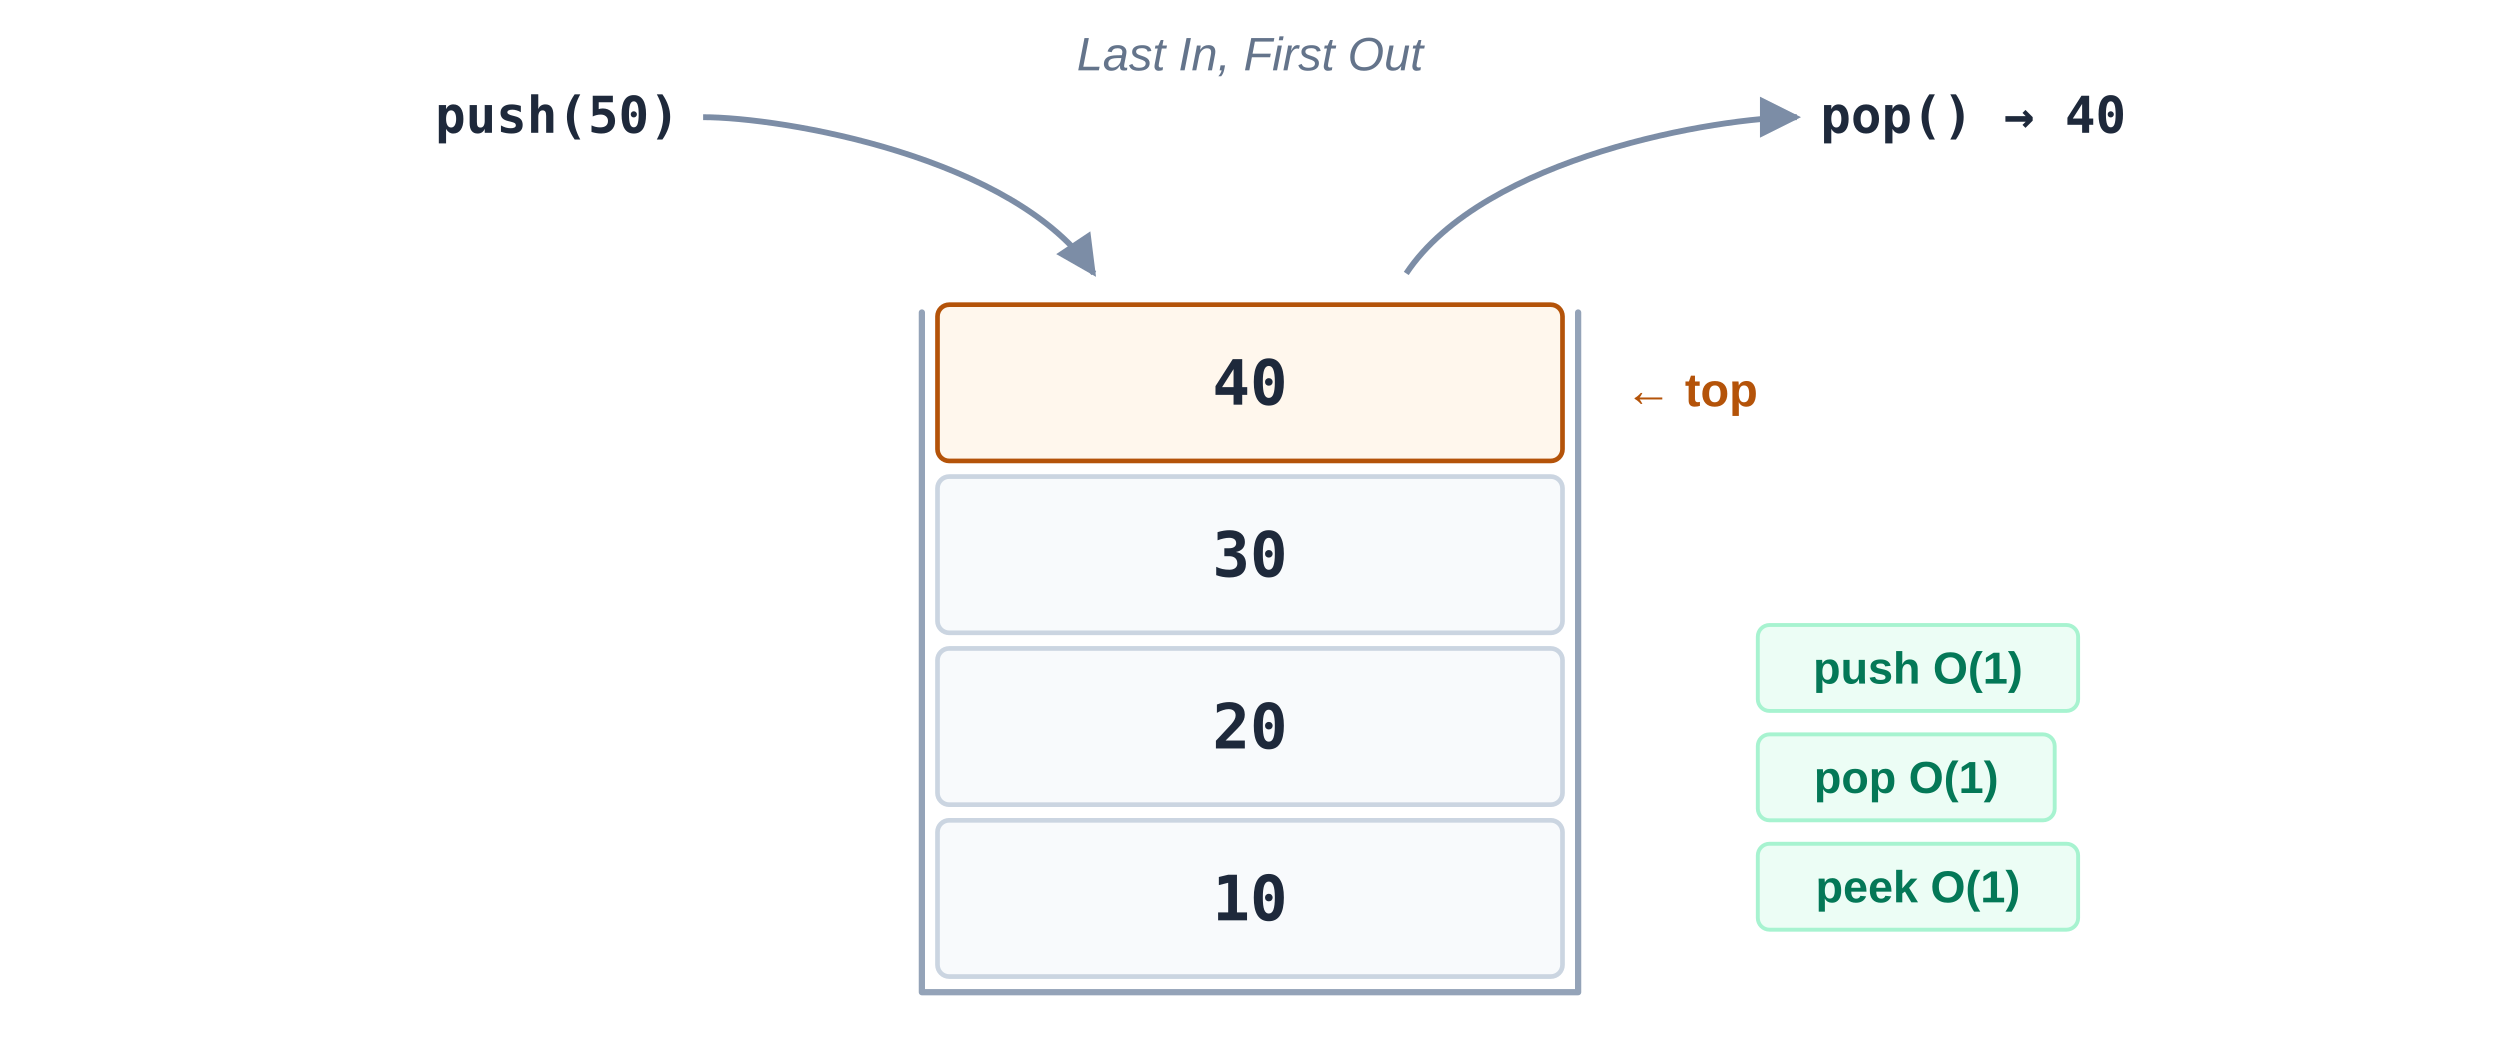
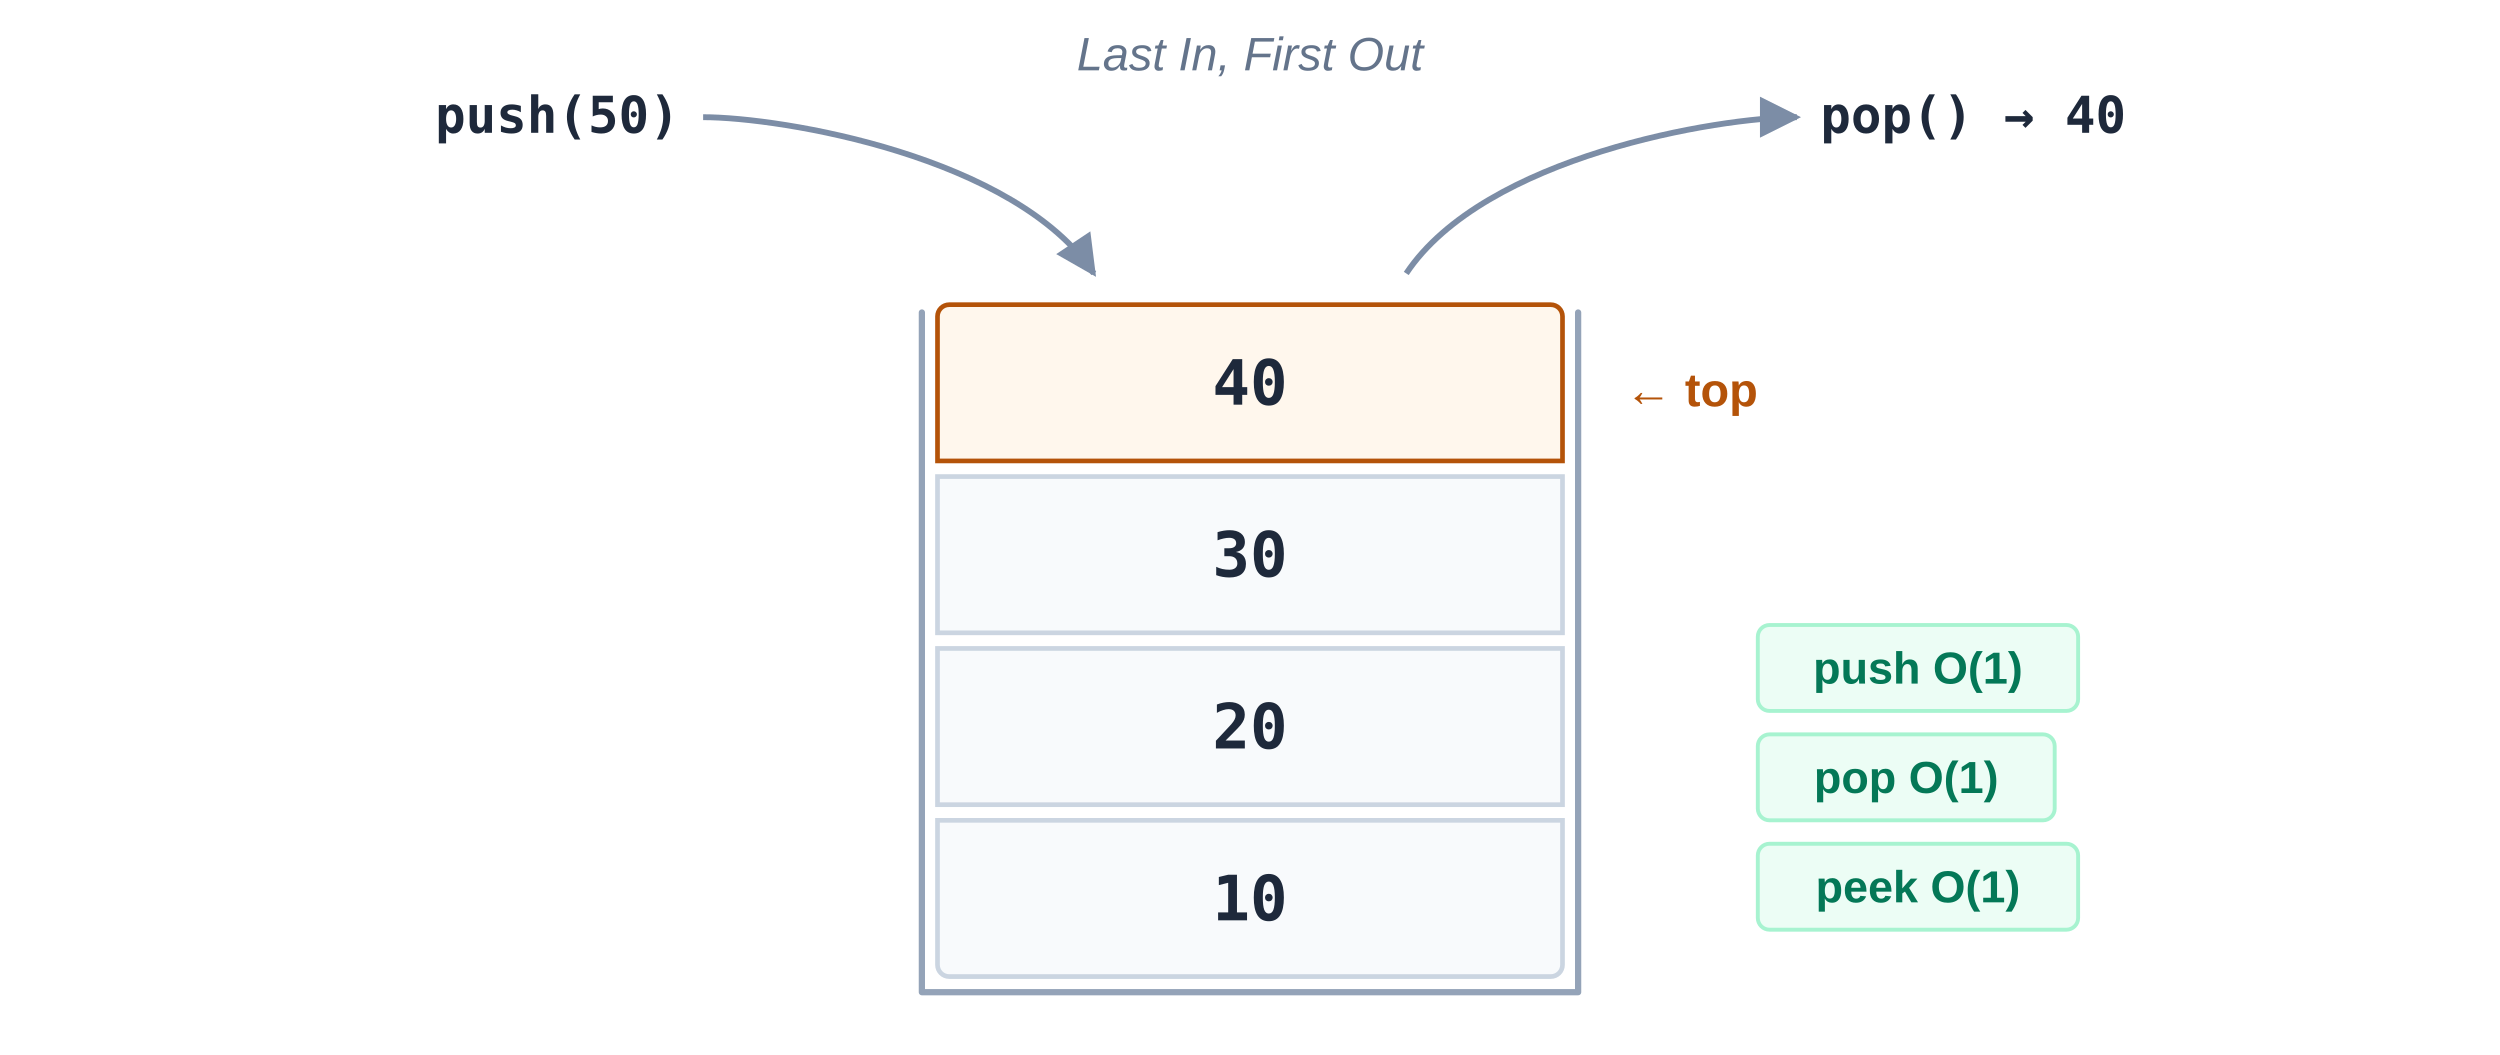
<svg xmlns="http://www.w3.org/2000/svg" width="640" height="270" viewBox="0 0 640 270" role="img" aria-label="Stack: values 10, 20, 30, 40 stacked with 40 on top; push adds a new element on top and pop removes the top element, last in first out">
  <defs>
    <marker id="st-a" viewBox="0 0 10 10" refX="9" refY="5" markerWidth="7" markerHeight="7" orient="auto-start-reverse">
      <path d="M0 0 L10 5 L0 10 Z" fill="#7C8DA6" />
    </marker>
    <marker id="st-h" viewBox="0 0 10 10" refX="9" refY="5" markerWidth="7" markerHeight="7" orient="auto-start-reverse">
      <path d="M0 0 L10 5 L0 10 Z" fill="#B45309" />
    </marker>
    <filter id="st-s" x="-10%" y="-15%" width="120%" height="150%">
      <feDropShadow dx="0" dy="1.5" stdDeviation="1.5" flood-color="#0F172A" flood-opacity="0.10" />
    </filter>
  </defs>
-   <rect x="240" y="210" width="160" height="40" rx="3" fill="#F8FAFC" stroke="#CBD5E1" stroke-width="1.2" />
+   <path d="M240 210 H400 A0 0 0 0 1 400 210 V247 A3 3 0 0 1 397 250 H243 A3 3 0 0 1 240 247 V210 A0 0 0 0 1 240 210 Z" fill="#F8FAFC" stroke="#CBD5E1" stroke-width="1.2" />
  <text x="320.0" y="235.6" text-anchor="middle" font-family="ui-monospace, Consolas, monospace" font-size="16" font-weight="600" fill="#1E293B">10</text>
-   <rect x="240" y="166" width="160" height="40" rx="3" fill="#F8FAFC" stroke="#CBD5E1" stroke-width="1.2" />
+   <path d="M240 166 H400 A0 0 0 0 1 400 166 V206 A0 0 0 0 1 400 206 H240 A0 0 0 0 1 240 206 V166 A0 0 0 0 1 240 166 Z" fill="#F8FAFC" stroke="#CBD5E1" stroke-width="1.2" />
  <text x="320.0" y="191.6" text-anchor="middle" font-family="ui-monospace, Consolas, monospace" font-size="16" font-weight="600" fill="#1E293B">20</text>
-   <rect x="240" y="122" width="160" height="40" rx="3" fill="#F8FAFC" stroke="#CBD5E1" stroke-width="1.2" />
+   <path d="M240 122 H400 A0 0 0 0 1 400 122 V162 A0 0 0 0 1 400 162 H240 A0 0 0 0 1 240 162 V122 A0 0 0 0 1 240 122 Z" fill="#F8FAFC" stroke="#CBD5E1" stroke-width="1.2" />
  <text x="320.0" y="147.6" text-anchor="middle" font-family="ui-monospace, Consolas, monospace" font-size="16" font-weight="600" fill="#1E293B">30</text>
-   <rect x="240" y="78" width="160" height="40" rx="3" fill="#FFF7ED" stroke="#B45309" stroke-width="1.2" />
+   <path d="M243 78 H397 A3 3 0 0 1 400 81 V118 A0 0 0 0 1 400 118 H240 A0 0 0 0 1 240 118 V81 A3 3 0 0 1 243 78 Z" fill="#FFF7ED" stroke="#B45309" stroke-width="1.2" />
  <text x="320.0" y="103.6" text-anchor="middle" font-family="ui-monospace, Consolas, monospace" font-size="16" font-weight="600" fill="#1E293B">40</text>
  <path d="M236 80 V254 H404 V80" fill="none" stroke="#94A3B8" stroke-width="1.6" stroke-linecap="round" stroke-linejoin="round" />
  <text x="416" y="104" text-anchor="start" font-family="system-ui, -apple-system, 'Segoe UI', Arial, sans-serif" font-size="12" font-weight="600" fill="#B45309">← top</text>
  <path d="M180 30 C 200 30, 260 40, 280 70" fill="none" stroke="#7C8DA6" stroke-width="1.5" marker-end="url(#st-a)" />
  <text x="174" y="34" text-anchor="end" font-family="ui-monospace, Consolas, monospace" font-size="13" font-weight="600" fill="#1E293B">push(50)</text>
  <path d="M360 70 C 380 40, 440 30, 460 30" fill="none" stroke="#7C8DA6" stroke-width="1.5" marker-end="url(#st-a)" />
  <text x="466" y="34" text-anchor="start" font-family="ui-monospace, Consolas, monospace" font-size="13" font-weight="600" fill="#1E293B">pop() → 40</text>
  <text x="320" y="18" text-anchor="middle" font-family="system-ui, -apple-system, 'Segoe UI', Arial, sans-serif" font-size="12" font-weight="400" fill="#64748B" font-style="italic">Last In, First Out</text>
  <rect x="450" y="160" width="82" height="22" rx="3" fill="#ECFDF5" stroke="#A7F3D0" stroke-width="1" />
  <text x="491.0" y="175" text-anchor="middle" font-family="system-ui, -apple-system, 'Segoe UI', Arial, sans-serif" font-size="11.5" font-weight="600" fill="#047857">push  O(1)</text>
  <rect x="450" y="188" width="76" height="22" rx="3" fill="#ECFDF5" stroke="#A7F3D0" stroke-width="1" />
  <text x="488.0" y="203" text-anchor="middle" font-family="system-ui, -apple-system, 'Segoe UI', Arial, sans-serif" font-size="11.5" font-weight="600" fill="#047857">pop  O(1)</text>
  <rect x="450" y="216" width="82" height="22" rx="3" fill="#ECFDF5" stroke="#A7F3D0" stroke-width="1" />
  <text x="491.0" y="231" text-anchor="middle" font-family="system-ui, -apple-system, 'Segoe UI', Arial, sans-serif" font-size="11.5" font-weight="600" fill="#047857">peek  O(1)</text>
</svg>
